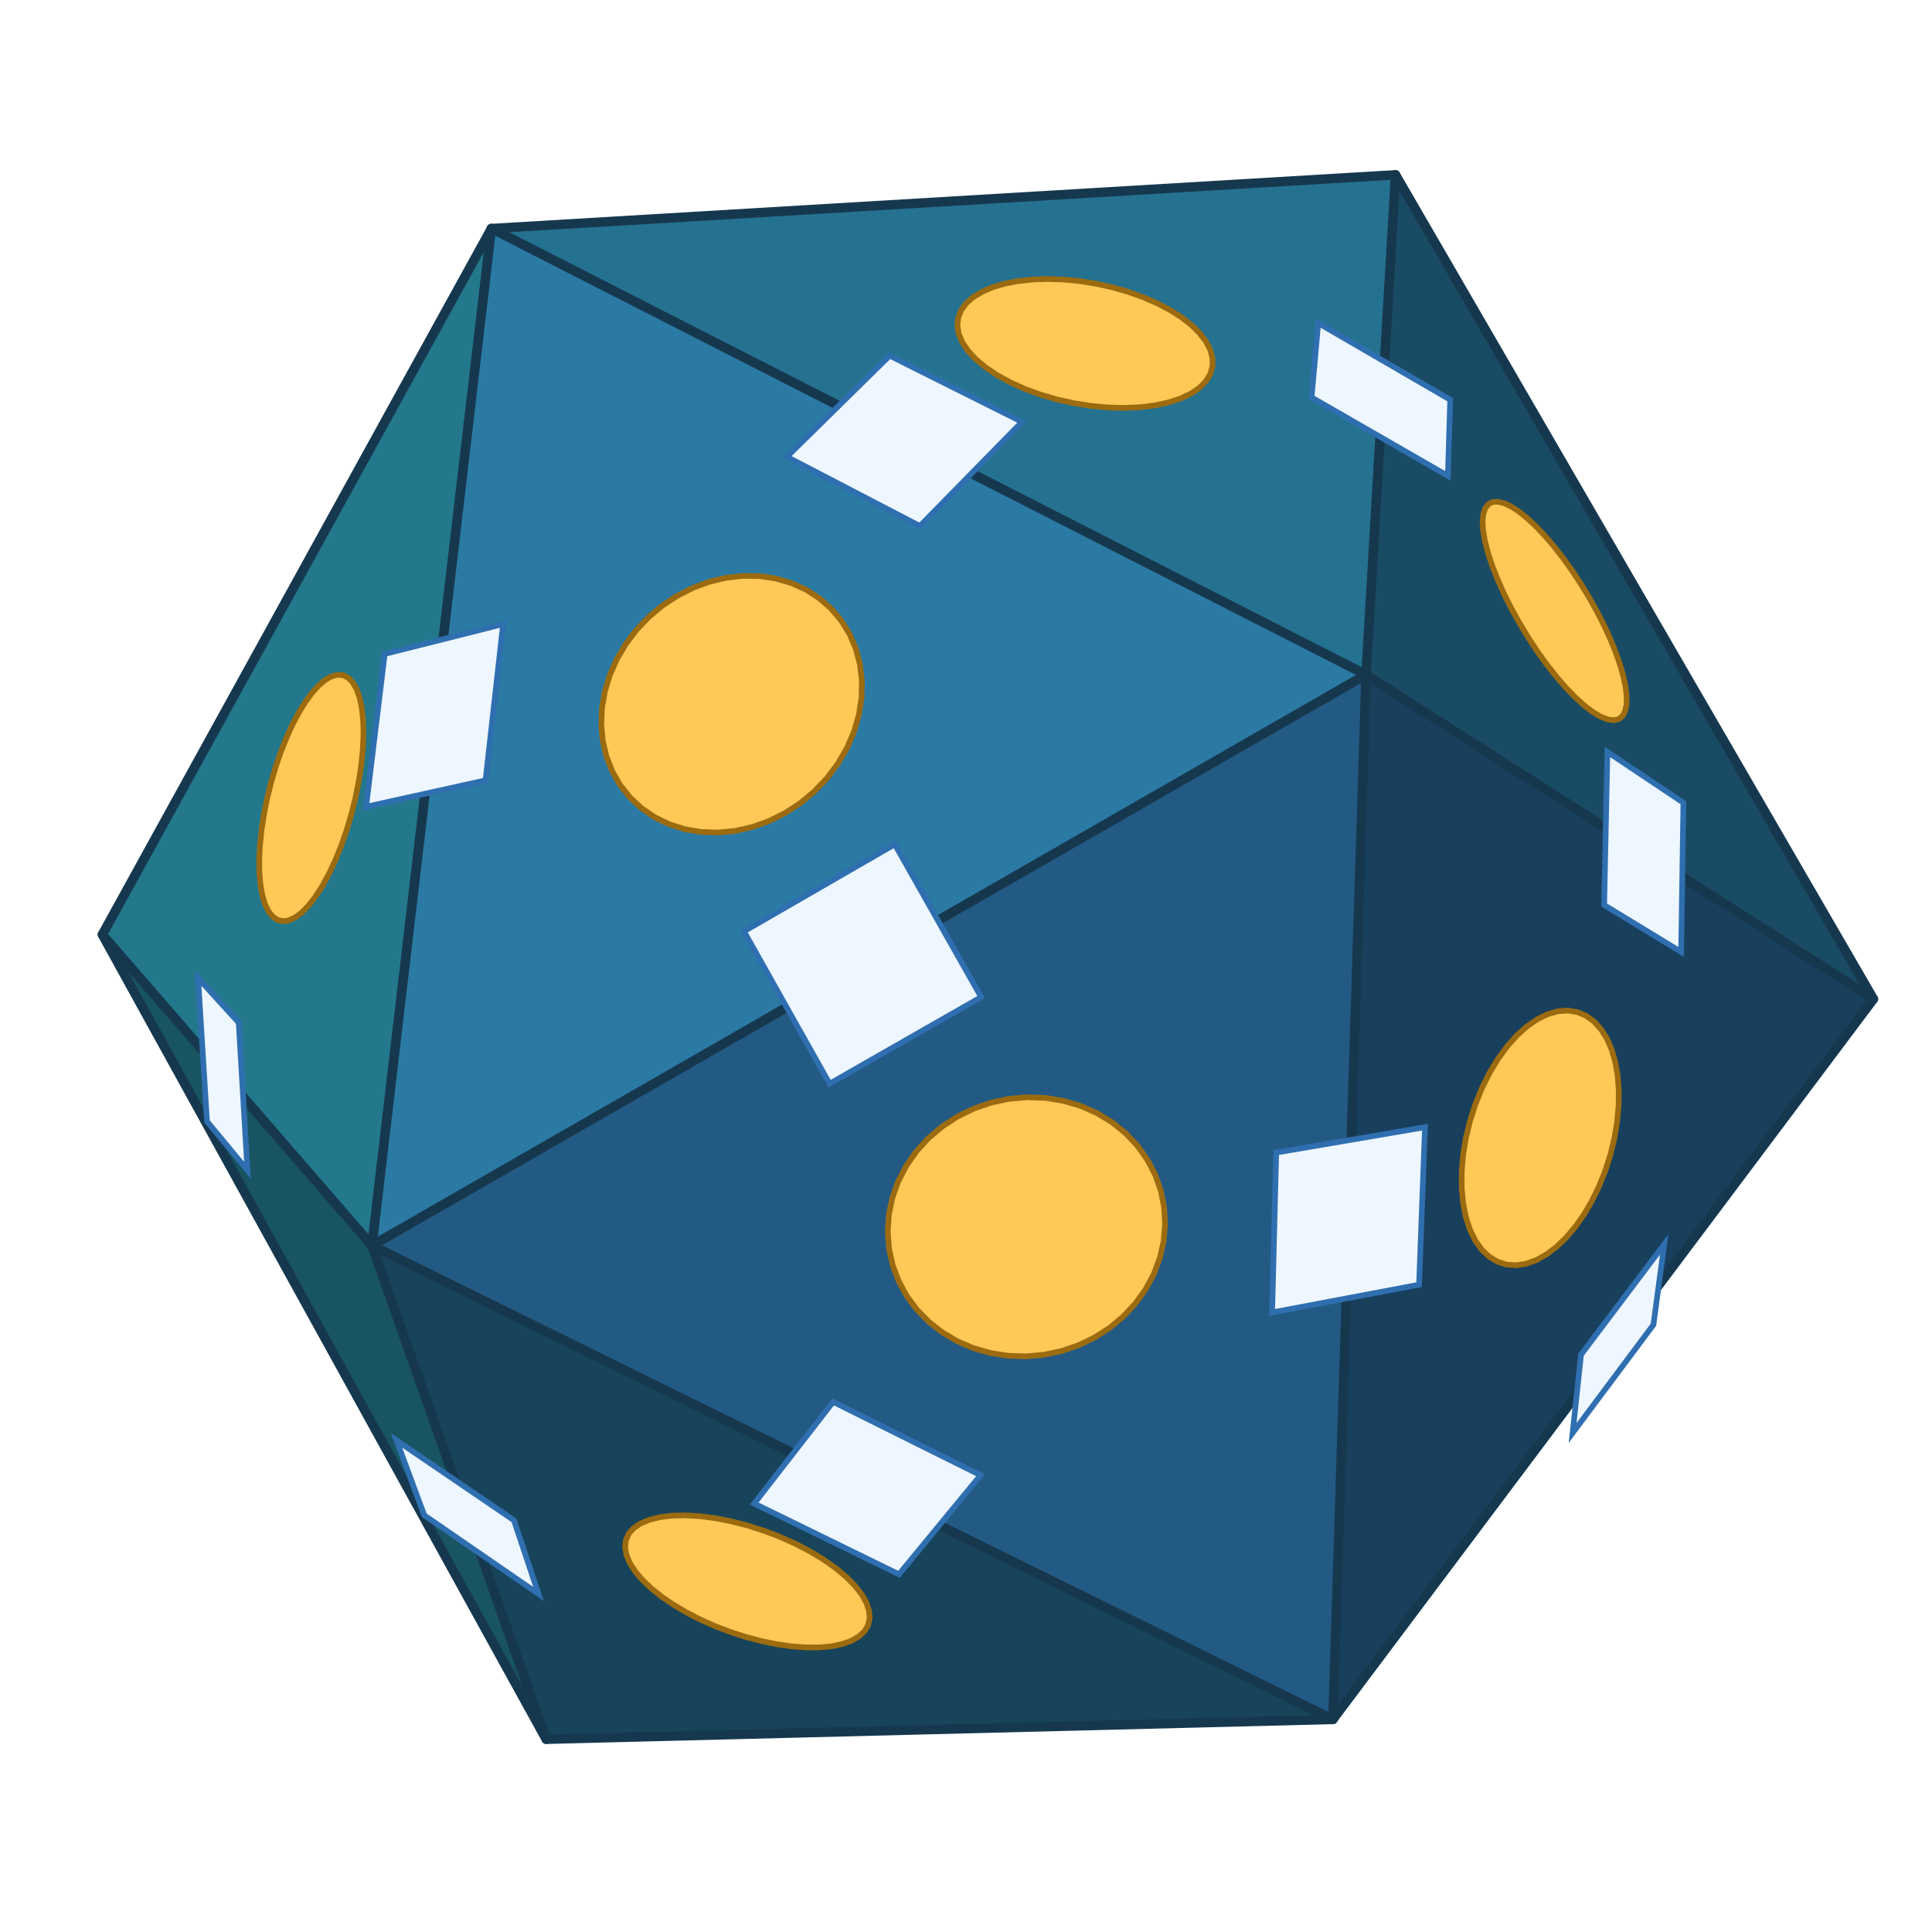
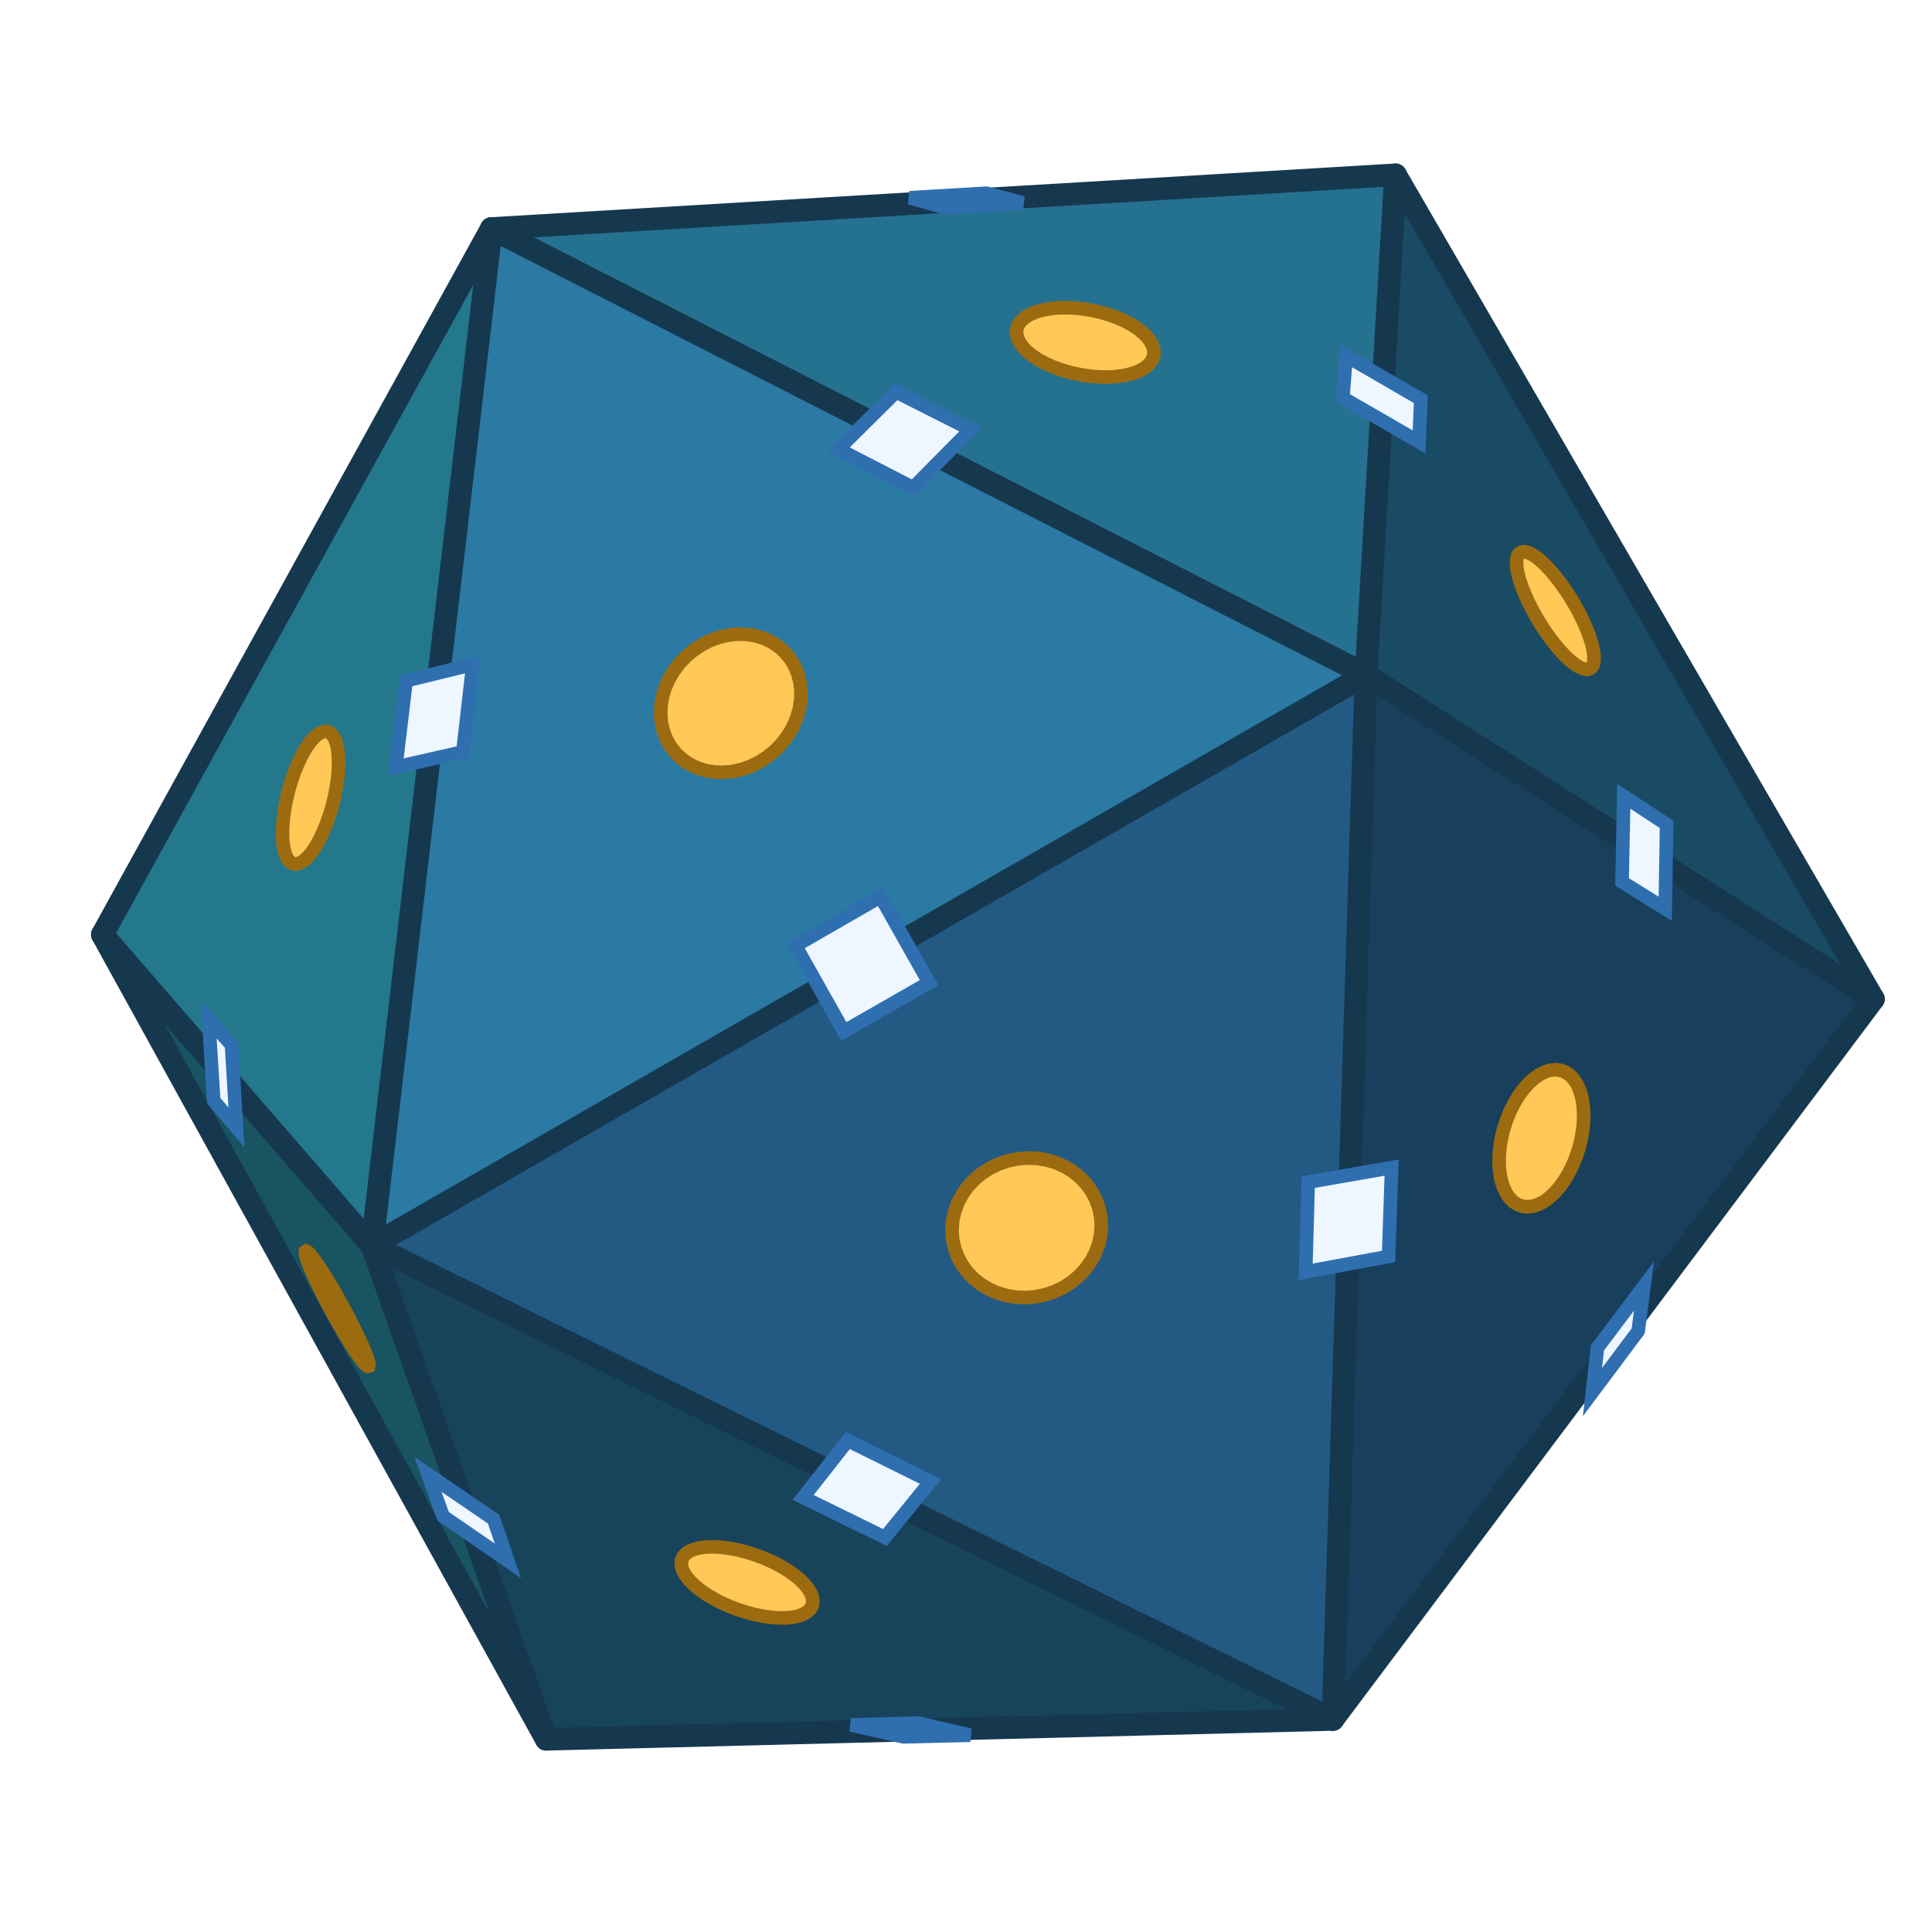
<svg xmlns="http://www.w3.org/2000/svg" width="512" height="512" viewBox="0 0 512 512">
  <defs>
</defs>
-   <path d="M144.752,460.921 L98.594,330.098 L27.123,247.67 Z" fill="#185462" stroke="#16384f" stroke-width="2.5" stroke-linejoin="round" />
-   <path d="M361.996,178.821 L496.481,264.753 L369.827,46.329 Z" fill="#1a4b64" stroke="#16384f" stroke-width="2.5" stroke-linejoin="round" />
-   <path d="M130.224,60.566 L27.123,247.67 L98.594,330.098 Z" fill="#23788c" stroke="#16384f" stroke-width="2.5" stroke-linejoin="round" />
-   <path d="M353.231,455.664 L98.594,330.098 L144.752,460.921 Z" fill="#17445b" stroke="#16384f" stroke-width="2.5" stroke-linejoin="round" />
-   <path d="M361.996,178.821 L369.827,46.329 L130.224,60.566 Z" fill="#257190" stroke="#16384f" stroke-width="2.5" stroke-linejoin="round" />
-   <path d="M361.996,178.821 L353.231,455.664 L496.481,264.753 Z" fill="#183f5c" stroke="#16384f" stroke-width="2.5" stroke-linejoin="round" />
-   <path d="M361.996,178.821 L130.224,60.566 L98.594,330.098 Z" fill="#2a7aa4" stroke="#16384f" stroke-width="2.5" stroke-linejoin="round" />
-   <path d="M361.996,178.821 L98.594,330.098 L353.231,455.664 Z" fill="#235a84" stroke="#16384f" stroke-width="2.5" stroke-linejoin="round" />
-   <path d="M416.761,379.749 L438.183,351.055 L441.036,329.767 L418.983,359.005 Z" fill="#eef6ff" stroke="#2f6fb0" stroke-width="1.5" />
-   <path d="M63.263,271.011 L52.488,259.187 L54.855,297.184 L65.579,310.14 Z" fill="#eef6ff" stroke="#2f6fb0" stroke-width="1.5" />
-   <path d="M393.047,140.617 L393.527,143.414 L394.338,146.548 L395.466,149.963 L396.893,153.6 L398.594,157.392 L400.539,161.271 L402.694,165.163 L405.017,168.997 L407.465,172.702 L409.994,176.209 L412.556,179.453 L415.104,182.377 L417.591,184.928 L419.972,187.063 L422.206,188.746 L424.252,189.951 L426.078,190.662 L427.653,190.87 L428.952,190.578 L429.957,189.796 L430.652,188.543 L431.03,186.844 L431.089,184.734 L430.829,182.25 L430.258,179.436 L429.389,176.342 L428.237,173.018 L426.822,169.52 L425.168,165.903 L423.303,162.225 L421.257,158.545 L419.061,154.92 L416.75,151.406 L414.361,148.061 L411.93,144.936 L409.497,142.082 L407.1,139.547 L404.778,137.373 L402.569,135.597 L400.509,134.254 L398.636,133.368 L396.98,132.959 L395.574,133.039 L394.442,133.613 L393.609,134.675 L393.091,136.212 L392.902,138.203 Z" fill="#ffc857" stroke="#9c6b10" stroke-width="1.5" />
-   <path d="M142.716,422.417 L136.197,402.893 L105.068,381.698 L112.438,401.571 Z" fill="#eef6ff" stroke="#2f6fb0" stroke-width="1.5" />
-   <path d="M72.192,242.843 L73.476,243.754 L74.918,244.116 L76.496,243.917 L78.185,243.154 L79.954,241.836 L81.774,239.979 L83.613,237.613 L85.437,234.775 L87.213,231.515 L88.908,227.888 L90.491,223.959 L91.931,219.802 L93.202,215.49 L94.28,211.106 L95.145,206.729 L95.782,202.441 L96.178,198.322 L96.329,194.445 L96.232,190.88 L95.892,187.69 L95.316,184.93 L94.517,182.645 L93.51,180.87 L92.317,179.632 L90.958,178.947 L89.46,178.821 L87.85,179.249 L86.155,180.218 L84.405,181.708 L82.628,183.688 L80.855,186.121 L79.114,188.965 L77.432,192.172 L75.836,195.687 L74.352,199.453 L73.001,203.41 L71.805,207.496 L70.782,211.645 L69.949,215.792 L69.32,219.873 L68.904,223.822 L68.709,227.575 L68.74,231.073 L68.998,234.256 L69.479,237.071 L70.179,239.468 L71.088,241.405 Z" fill="#ffc857" stroke="#9c6b10" stroke-width="1.5" />
-   <path d="M220.312,436.282 L223.158,435.702 L225.595,434.843 L227.576,433.717 L229.066,432.34 L230.034,430.733 L230.457,428.921 L230.322,426.933 L229.627,424.803 L228.378,422.565 L226.592,420.26 L224.295,417.928 L221.527,415.611 L218.334,413.351 L214.771,411.19 L210.904,409.168 L206.801,407.324 L202.54,405.691 L198.197,404.3 L193.855,403.176 L189.592,402.34 L185.488,401.806 L181.616,401.583 L178.045,401.671 L174.839,402.069 L172.051,402.766 L169.728,403.747 L167.906,404.992 L166.612,406.477 L165.862,408.173 L165.665,410.05 L166.018,412.074 L166.908,414.209 L168.317,416.419 L170.217,418.668 L172.571,420.917 L175.34,423.131 L178.475,425.274 L181.924,427.313 L185.632,429.215 L189.539,430.952 L193.582,432.495 L197.698,433.821 L201.823,434.909 L205.89,435.74 L209.834,436.301 L213.593,436.582 L217.106,436.576 Z" fill="#ffc857" stroke="#9c6b10" stroke-width="1.5" />
-   <path d="M383.708,126.115 L384.319,105.929 L349.338,85.621 L347.582,105.32 Z" fill="#eef6ff" stroke="#2f6fb0" stroke-width="1.5" />
-   <path d="M256.538,92.976 L258.607,95.205 L261.193,97.367 L264.253,99.42 L267.735,101.329 L271.578,103.056 L275.713,104.569 L280.064,105.839 L284.553,106.844 L289.095,107.563 L293.608,107.984 L298.007,108.1 L302.214,107.909 L306.151,107.417 L309.748,106.634 L312.944,105.576 L315.683,104.265 L317.922,102.725 L319.624,100.987 L320.766,99.081 L321.334,97.044 L321.323,94.91 L320.739,92.718 L319.598,90.504 L317.924,88.306 L315.75,86.159 L313.115,84.098 L310.064,82.156 L306.651,80.363 L302.931,78.748 L298.965,77.335 L294.816,76.145 L290.551,75.198 L286.238,74.508 L281.944,74.086 L277.738,73.939 L273.686,74.071 L269.855,74.481 L266.307,75.163 L263.101,76.109 L260.293,77.305 L257.932,78.733 L256.061,80.372 L254.715,82.197 L253.924,84.177 L253.707,86.281 L254.072,88.475 L255.02,90.719 Z" fill="#ffc857" stroke="#9c6b10" stroke-width="1.5" />
-   <path d="M425.114,239.841 L445.522,252.269 L446.119,212.736 L425.981,199.271 Z" fill="#eef6ff" stroke="#2f6fb0" stroke-width="1.5" />
-   <path d="M407.085,333.966 L409.78,332.475 L412.441,330.473 L415.025,327.997 L417.49,325.091 L419.797,321.803 L421.91,318.189 L423.797,314.306 L425.427,310.219 L426.775,305.992 L427.82,301.692 L428.546,297.388 L428.938,293.148 L428.992,289.04 L428.703,285.131 L428.075,281.486 L427.115,278.164 L425.838,275.223 L424.262,272.715 L422.41,270.685 L420.31,269.171 L417.997,268.205 L415.509,267.808 L412.885,267.992 L410.171,268.76 L407.414,270.104 L404.663,272.004 L401.967,274.43 L399.375,277.344 L396.934,280.694 L394.691,284.422 L392.686,288.462 L390.957,292.74 L389.537,297.178 L388.452,301.694 L387.722,306.205 L387.358,310.629 L387.367,314.884 L387.746,318.895 L388.487,322.59 L389.573,325.904 L390.984,328.783 L392.691,331.177 L394.661,333.049 L396.858,334.372 L399.243,335.128 L401.772,335.309 L404.401,334.918 Z" fill="#ffc857" stroke="#9c6b10" stroke-width="1.5" />
-   <path d="M101.951,173.3 L97.01,213.796 L128.676,206.798 L133.337,165.394 Z" fill="#eef6ff" stroke="#2f6fb0" stroke-width="1.5" />
-   <path d="M259.865,390.946 L220.79,371.508 L199.874,398.452 L238.235,417.207 Z" fill="#eef6ff" stroke="#2f6fb0" stroke-width="1.5" />
-   <path d="M270.843,111.8 L235.775,94.246 L208.526,121.062 L243.782,139.402 Z" fill="#eef6ff" stroke="#2f6fb0" stroke-width="1.5" />
-   <path d="M169.958,214.138 L173.427,216.521 L177.256,218.393 L181.379,219.717 L185.727,220.468 L190.223,220.629 L194.789,220.196 L199.345,219.175 L203.809,217.58 L208.101,215.44 L212.146,212.792 L215.87,209.682 L219.206,206.166 L222.096,202.307 L224.489,198.174 L226.343,193.841 L227.626,189.386 L228.317,184.887 L228.408,180.425 L227.898,176.077 L226.799,171.918 L225.135,168.021 L222.936,164.451 L220.242,161.267 L217.104,158.522 L213.577,156.259 L209.723,154.516 L205.607,153.317 L201.301,152.681 L196.876,152.616 L192.407,153.119 L187.968,154.182 L183.631,155.785 L179.468,157.9 L175.547,160.491 L171.932,163.517 L168.681,166.926 L165.849,170.664 L163.482,174.669 L161.621,178.876 L160.297,183.217 L159.533,187.619 L159.345,192.011 L159.739,196.318 L160.71,200.468 L162.245,204.391 L164.321,208.018 L166.906,211.286 Z" fill="#ffc857" stroke="#9c6b10" stroke-width="1.5" />
-   <path d="M338.21,305.442 L337.129,347.807 L376.067,340.455 L377.64,298.716 Z" fill="#eef6ff" stroke="#2f6fb0" stroke-width="1.5" />
-   <path d="M271.926,359.447 L276.672,359.023 L281.34,358.031 L285.851,356.488 L290.132,354.42 L294.111,351.86 L297.721,348.849 L300.903,345.437 L303.601,341.68 L305.769,337.64 L307.368,333.383 L308.371,328.981 L308.757,324.507 L308.517,320.038 L307.654,315.649 L306.178,311.416 L304.113,307.412 L301.492,303.708 L298.358,300.369 L294.764,297.455 L290.771,295.018 L286.448,293.102 L281.87,291.742 L277.116,290.964 L272.272,290.782 L267.421,291.201 L262.65,292.212 L258.043,293.799 L253.681,295.933 L249.641,298.576 L245.994,301.68 L242.804,305.19 L240.124,309.043 L238,313.172 L236.468,317.502 L235.551,321.958 L235.264,326.462 L235.609,330.938 L236.576,335.307 L238.148,339.496 L240.293,343.434 L242.975,347.055 L246.145,350.301 L249.749,353.117 L253.724,355.457 L258.002,357.285 L262.513,358.572 L267.18,359.296 Z" fill="#ffc857" stroke="#9c6b10" stroke-width="1.5" />
-   <path d="M237.13,223.749 L197.153,246.821 L219.849,287.198 L260.021,264.239 Z" fill="#eef6ff" stroke="#2f6fb0" stroke-width="1.5" />
+   <path d="M144.752,460.921 L98.594,330.098 L27.123,247.67 Z" fill="#185462" stroke="#16384f" stroke-width="6.0" stroke-linejoin="round" />
+   <path d="M361.996,178.821 L496.481,264.753 L369.827,46.329 Z" fill="#1a4b64" stroke="#16384f" stroke-width="6.0" stroke-linejoin="round" />
+   <path d="M130.224,60.566 L27.123,247.67 L98.594,330.098 Z" fill="#23788c" stroke="#16384f" stroke-width="6.0" stroke-linejoin="round" />
+   <path d="M353.231,455.664 L98.594,330.098 L144.752,460.921 Z" fill="#17445b" stroke="#16384f" stroke-width="6.0" stroke-linejoin="round" />
+   <path d="M361.996,178.821 L369.827,46.329 L130.224,60.566 Z" fill="#257190" stroke="#16384f" stroke-width="6.0" stroke-linejoin="round" />
+   <path d="M361.996,178.821 L353.231,455.664 L496.481,264.753 Z" fill="#183f5c" stroke="#16384f" stroke-width="6.0" stroke-linejoin="round" />
+   <path d="M361.996,178.821 L130.224,60.566 L98.594,330.098 Z" fill="#2a7aa4" stroke="#16384f" stroke-width="6.0" stroke-linejoin="round" />
+   <path d="M361.996,178.821 L98.594,330.098 L353.231,455.664 Z" fill="#235a84" stroke="#16384f" stroke-width="6.0" stroke-linejoin="round" />
+   <path d="M96.045,360.696 L96.648,361.4 L97.127,361.858 L97.475,362.062 L97.684,362.005 L97.75,361.688 L97.672,361.114 L97.449,360.292 L97.085,359.234 L96.585,357.959 L95.958,356.486 L95.213,354.843 L94.365,353.056 L93.427,351.158 L92.416,349.183 L91.35,347.165 L90.248,345.14 L89.131,343.146 L88.017,341.217 L86.927,339.388 L85.881,337.692 L84.896,336.157 L83.99,334.812 L83.179,333.678 L82.476,332.775 L81.894,332.117 L81.441,331.714 L81.124,331.572 L80.949,331.691 L80.917,332.068 L81.028,332.695 L81.279,333.56 L81.666,334.646 L82.181,335.936 L82.814,337.406 L83.556,339.031 L84.393,340.784 L85.312,342.636 L86.296,344.556 L87.331,346.513 L88.398,348.475 L89.481,350.41 L90.562,352.285 L91.624,354.072 L92.648,355.739 L93.618,357.259 L94.517,358.607 L95.331,359.759 Z" fill="#ffc857" stroke="#9c6b10" stroke-width="3.6" />
+   <path d="M243.333,456.644 L225.53,457.115 L239.408,460.276 L257.103,459.852 Z" fill="#eef6ff" stroke="#2f6fb0" stroke-width="3.6" />
+   <path d="M261.387,51.206 L241.074,52.4 L250.467,55.03 L271.072,53.791 Z" fill="#eef6ff" stroke="#2f6fb0" stroke-width="3.6" />
+   <path d="M422.013,368.936 L434.138,352.73 L435.667,340.822 L423.342,357.2 Z" fill="#eef6ff" stroke="#2f6fb0" stroke-width="3.6" />
+   <path d="M61.358,276.941 L55.304,270.149 L56.63,291.657 L62.668,298.807 Z" fill="#eef6ff" stroke="#2f6fb0" stroke-width="3.6" />
+   <path d="M401.979,150.459 L402.249,151.968 L402.694,153.65 L403.305,155.478 L404.072,157.419 L404.982,159.438 L406.019,161.5 L407.165,163.569 L408.399,165.606 L409.7,167.576 L411.044,169.444 L412.406,171.176 L413.763,172.741 L415.091,174.114 L416.366,175.269 L417.565,176.187 L418.669,176.854 L419.659,177.259 L420.517,177.397 L421.23,177.266 L421.786,176.871 L422.178,176.219 L422.399,175.324 L422.446,174.202 L422.319,172.873 L422.023,171.36 L421.561,169.688 L420.944,167.887 L420.18,165.987 L419.284,164.018 L418.27,162.014 L417.155,160.007 L415.957,158.03 L414.697,156.116 L413.394,154.295 L412.069,152.598 L410.745,151.052 L409.444,149.685 L408.186,148.519 L406.993,147.573 L405.886,146.866 L404.883,146.41 L404.001,146.215 L403.257,146.284 L402.664,146.619 L402.232,147.214 L401.971,148.063 L401.886,149.15 Z" fill="#ffc857" stroke="#9c6b10" stroke-width="3.6" />
+   <path d="M134.581,413.618 L130.807,402.594 L113.405,390.715 L117.448,401.85 Z" fill="#eef6ff" stroke="#2f6fb0" stroke-width="3.6" />
+   <path d="M76.804,228.359 L77.504,228.821 L78.287,228.987 L79.141,228.851 L80.051,228.414 L81.002,227.682 L81.976,226.666 L82.958,225.383 L83.93,223.854 L84.874,222.104 L85.774,220.166 L86.613,218.071 L87.377,215.858 L88.052,213.566 L88.625,211.235 L89.087,208.908 L89.428,206.626 L89.645,204.43 L89.732,202.358 L89.688,200.447 L89.516,198.73 L89.218,197.236 L88.801,195.991 L88.271,195.015 L87.64,194.323 L86.918,193.925 L86.118,193.828 L85.255,194.03 L84.343,194.527 L83.398,195.309 L82.436,196.361 L81.473,197.663 L80.526,199.195 L79.609,200.928 L78.738,202.834 L77.927,204.882 L77.189,207.037 L76.536,209.263 L75.979,211.526 L75.526,213.786 L75.186,216.008 L74.965,218.155 L74.865,220.191 L74.889,222.083 L75.038,223.798 L75.308,225.308 L75.697,226.585 L76.198,227.609 Z" fill="#ffc857" stroke="#9c6b10" stroke-width="3.6" />
+   <path d="M210.076,428.581 L211.602,428.254 L212.9,427.777 L213.948,427.156 L214.726,426.402 L215.22,425.525 L215.42,424.542 L215.32,423.467 L214.921,422.319 L214.227,421.117 L213.25,419.883 L212.006,418.638 L210.515,417.404 L208.803,416.202 L206.899,415.054 L204.837,413.981 L202.653,413.002 L200.386,412.134 L198.078,411.394 L195.767,410.793 L193.497,410.343 L191.308,410.052 L189.237,409.924 L187.322,409.961 L185.595,410.162 L184.086,410.522 L182.82,411.034 L181.819,411.689 L181.097,412.475 L180.666,413.378 L180.532,414.38 L180.696,415.466 L181.152,416.615 L181.891,417.808 L182.901,419.026 L184.162,420.247 L185.653,421.452 L187.348,422.62 L189.22,423.732 L191.235,424.77 L193.362,425.718 L195.566,426.56 L197.809,427.282 L200.056,427.872 L202.269,428.32 L204.413,428.619 L206.45,428.764 L208.349,428.751 Z" fill="#ffc857" stroke="#9c6b10" stroke-width="3.6" />
+   <path d="M376.051,117.094 L376.534,105.8 L356.72,94.318 L355.875,105.457 Z" fill="#eef6ff" stroke="#2f6fb0" stroke-width="3.6" />
+   <path d="M270.989,91.877 L272.117,93.066 L273.516,94.217 L275.163,95.309 L277.03,96.321 L279.083,97.237 L281.288,98.038 L283.605,98.712 L285.993,99.245 L288.409,99.629 L290.811,99.856 L293.155,99.923 L295.4,99.828 L297.507,99.574 L299.438,99.165 L301.16,98.61 L302.645,97.919 L303.866,97.104 L304.804,96.18 L305.445,95.165 L305.778,94.075 L305.801,92.929 L305.513,91.749 L304.922,90.553 L304.039,89.362 L302.881,88.196 L301.467,87.074 L299.823,86.015 L297.977,85.036 L295.959,84.153 L293.803,83.38 L291.545,82.73 L289.222,82.213 L286.872,81.838 L284.533,81.611 L282.245,81.536 L280.045,81.614 L277.969,81.844 L276.052,82.223 L274.327,82.746 L272.823,83.404 L271.566,84.186 L270.579,85.081 L269.879,86.073 L269.481,87.146 L269.392,88.283 L269.617,89.464 L270.151,90.669 Z" fill="#ffc857" stroke="#9c6b10" stroke-width="3.6" />
+   <path d="M429.862,233.715 L441.306,240.834 L441.673,218.473 L430.315,211.025 Z" fill="#eef6ff" stroke="#2f6fb0" stroke-width="3.6" />
+   <path d="M407.787,319.152 L409.245,318.366 L410.689,317.3 L412.094,315.973 L413.436,314.406 L414.694,312.628 L415.848,310.668 L416.878,308.559 L417.767,306.335 L418.502,304.034 L419.069,301.692 L419.461,299.35 L419.669,297.045 L419.69,294.815 L419.524,292.698 L419.173,290.729 L418.641,288.94 L417.937,287.364 L417.073,286.027 L416.061,284.953 L414.918,284.162 L413.664,283.668 L412.319,283.481 L410.906,283.606 L409.448,284.043 L407.971,284.786 L406.501,285.822 L405.064,287.135 L403.685,288.704 L402.388,290.5 L401.197,292.493 L400.132,294.648 L399.214,296.927 L398.459,299.29 L397.88,301.693 L397.487,304.096 L397.287,306.454 L397.284,308.727 L397.476,310.874 L397.86,312.857 L398.429,314.643 L399.171,316.201 L400.074,317.505 L401.12,318.533 L402.291,319.27 L403.566,319.703 L404.922,319.827 L406.337,319.642 Z" fill="#ffc857" stroke="#9c6b10" stroke-width="3.6" />
+   <path d="M107.629,180.417 L104.883,203.306 L122.659,199.256 L125.316,176.08 Z" fill="#eef6ff" stroke="#2f6fb0" stroke-width="3.6" />
+   <path d="M246.593,392.606 L224.703,381.759 L212.85,396.828 L234.514,407.46 Z" fill="#eef6ff" stroke="#2f6fb0" stroke-width="3.6" />
+   <path d="M257.228,113.824 L237.479,103.855 L222.174,119.033 L241.982,129.25 Z" fill="#eef6ff" stroke="#2f6fb0" stroke-width="3.6" />
+   <path d="M180.876,201.259 L182.751,202.527 L184.816,203.519 L187.035,204.216 L189.371,204.605 L191.783,204.68 L194.23,204.438 L196.668,203.882 L199.055,203.022 L201.35,201.873 L203.512,200.454 L205.504,198.791 L207.29,196.911 L208.838,194.848 L210.124,192.639 L211.123,190.322 L211.819,187.938 L212.201,185.527 L212.262,183.134 L212.002,180.797 L211.427,178.559 L210.547,176.457 L209.378,174.528 L207.941,172.803 L206.262,171.312 L204.37,170.078 L202.298,169.124 L200.08,168.463 L197.757,168.107 L195.365,168.06 L192.947,168.323 L190.542,168.89 L188.192,169.752 L185.935,170.894 L183.808,172.297 L181.848,173.936 L180.088,175.785 L178.555,177.812 L177.278,179.984 L176.276,182.265 L175.568,184.616 L175.166,186.999 L175.076,189.372 L175.302,191.696 L175.841,193.932 L176.683,196.041 L177.816,197.987 L179.221,199.736 Z" fill="#ffc857" stroke="#9c6b10" stroke-width="3.6" />
+   <path d="M346.688,313.283 L346.018,337.035 L367.979,332.975 L368.805,309.421 Z" fill="#eef6ff" stroke="#2f6fb0" stroke-width="3.6" />
+   <path d="M272.005,343.861 L274.573,343.633 L277.099,343.097 L279.54,342.261 L281.855,341.139 L284.005,339.75 L285.953,338.118 L287.668,336.269 L289.118,334.234 L290.28,332.048 L291.133,329.747 L291.663,327.37 L291.858,324.957 L291.716,322.55 L291.238,320.189 L290.432,317.915 L289.31,315.767 L287.891,313.783 L286.199,311.997 L284.262,310.44 L282.115,309.14 L279.792,308.12 L277.336,307.397 L274.787,306.985 L272.191,306.891 L269.592,307.117 L267.036,307.659 L264.567,308.508 L262.229,309.649 L260.061,311.061 L258.102,312.721 L256.385,314.598 L254.94,316.661 L253.791,318.873 L252.957,321.195 L252.453,323.588 L252.286,326.01 L252.458,328.419 L252.966,330.774 L253.8,333.035 L254.946,335.163 L256.382,337.124 L258.085,338.883 L260.024,340.411 L262.167,341.683 L264.476,342.678 L266.913,343.379 L269.437,343.776 Z" fill="#ffc857" stroke="#9c6b10" stroke-width="3.6" />
+   <path d="M233.345,237.647 L210.834,250.611 L223.624,273.337 L246.197,260.409 Z" fill="#eef6ff" stroke="#2f6fb0" stroke-width="3.6" />
</svg>
